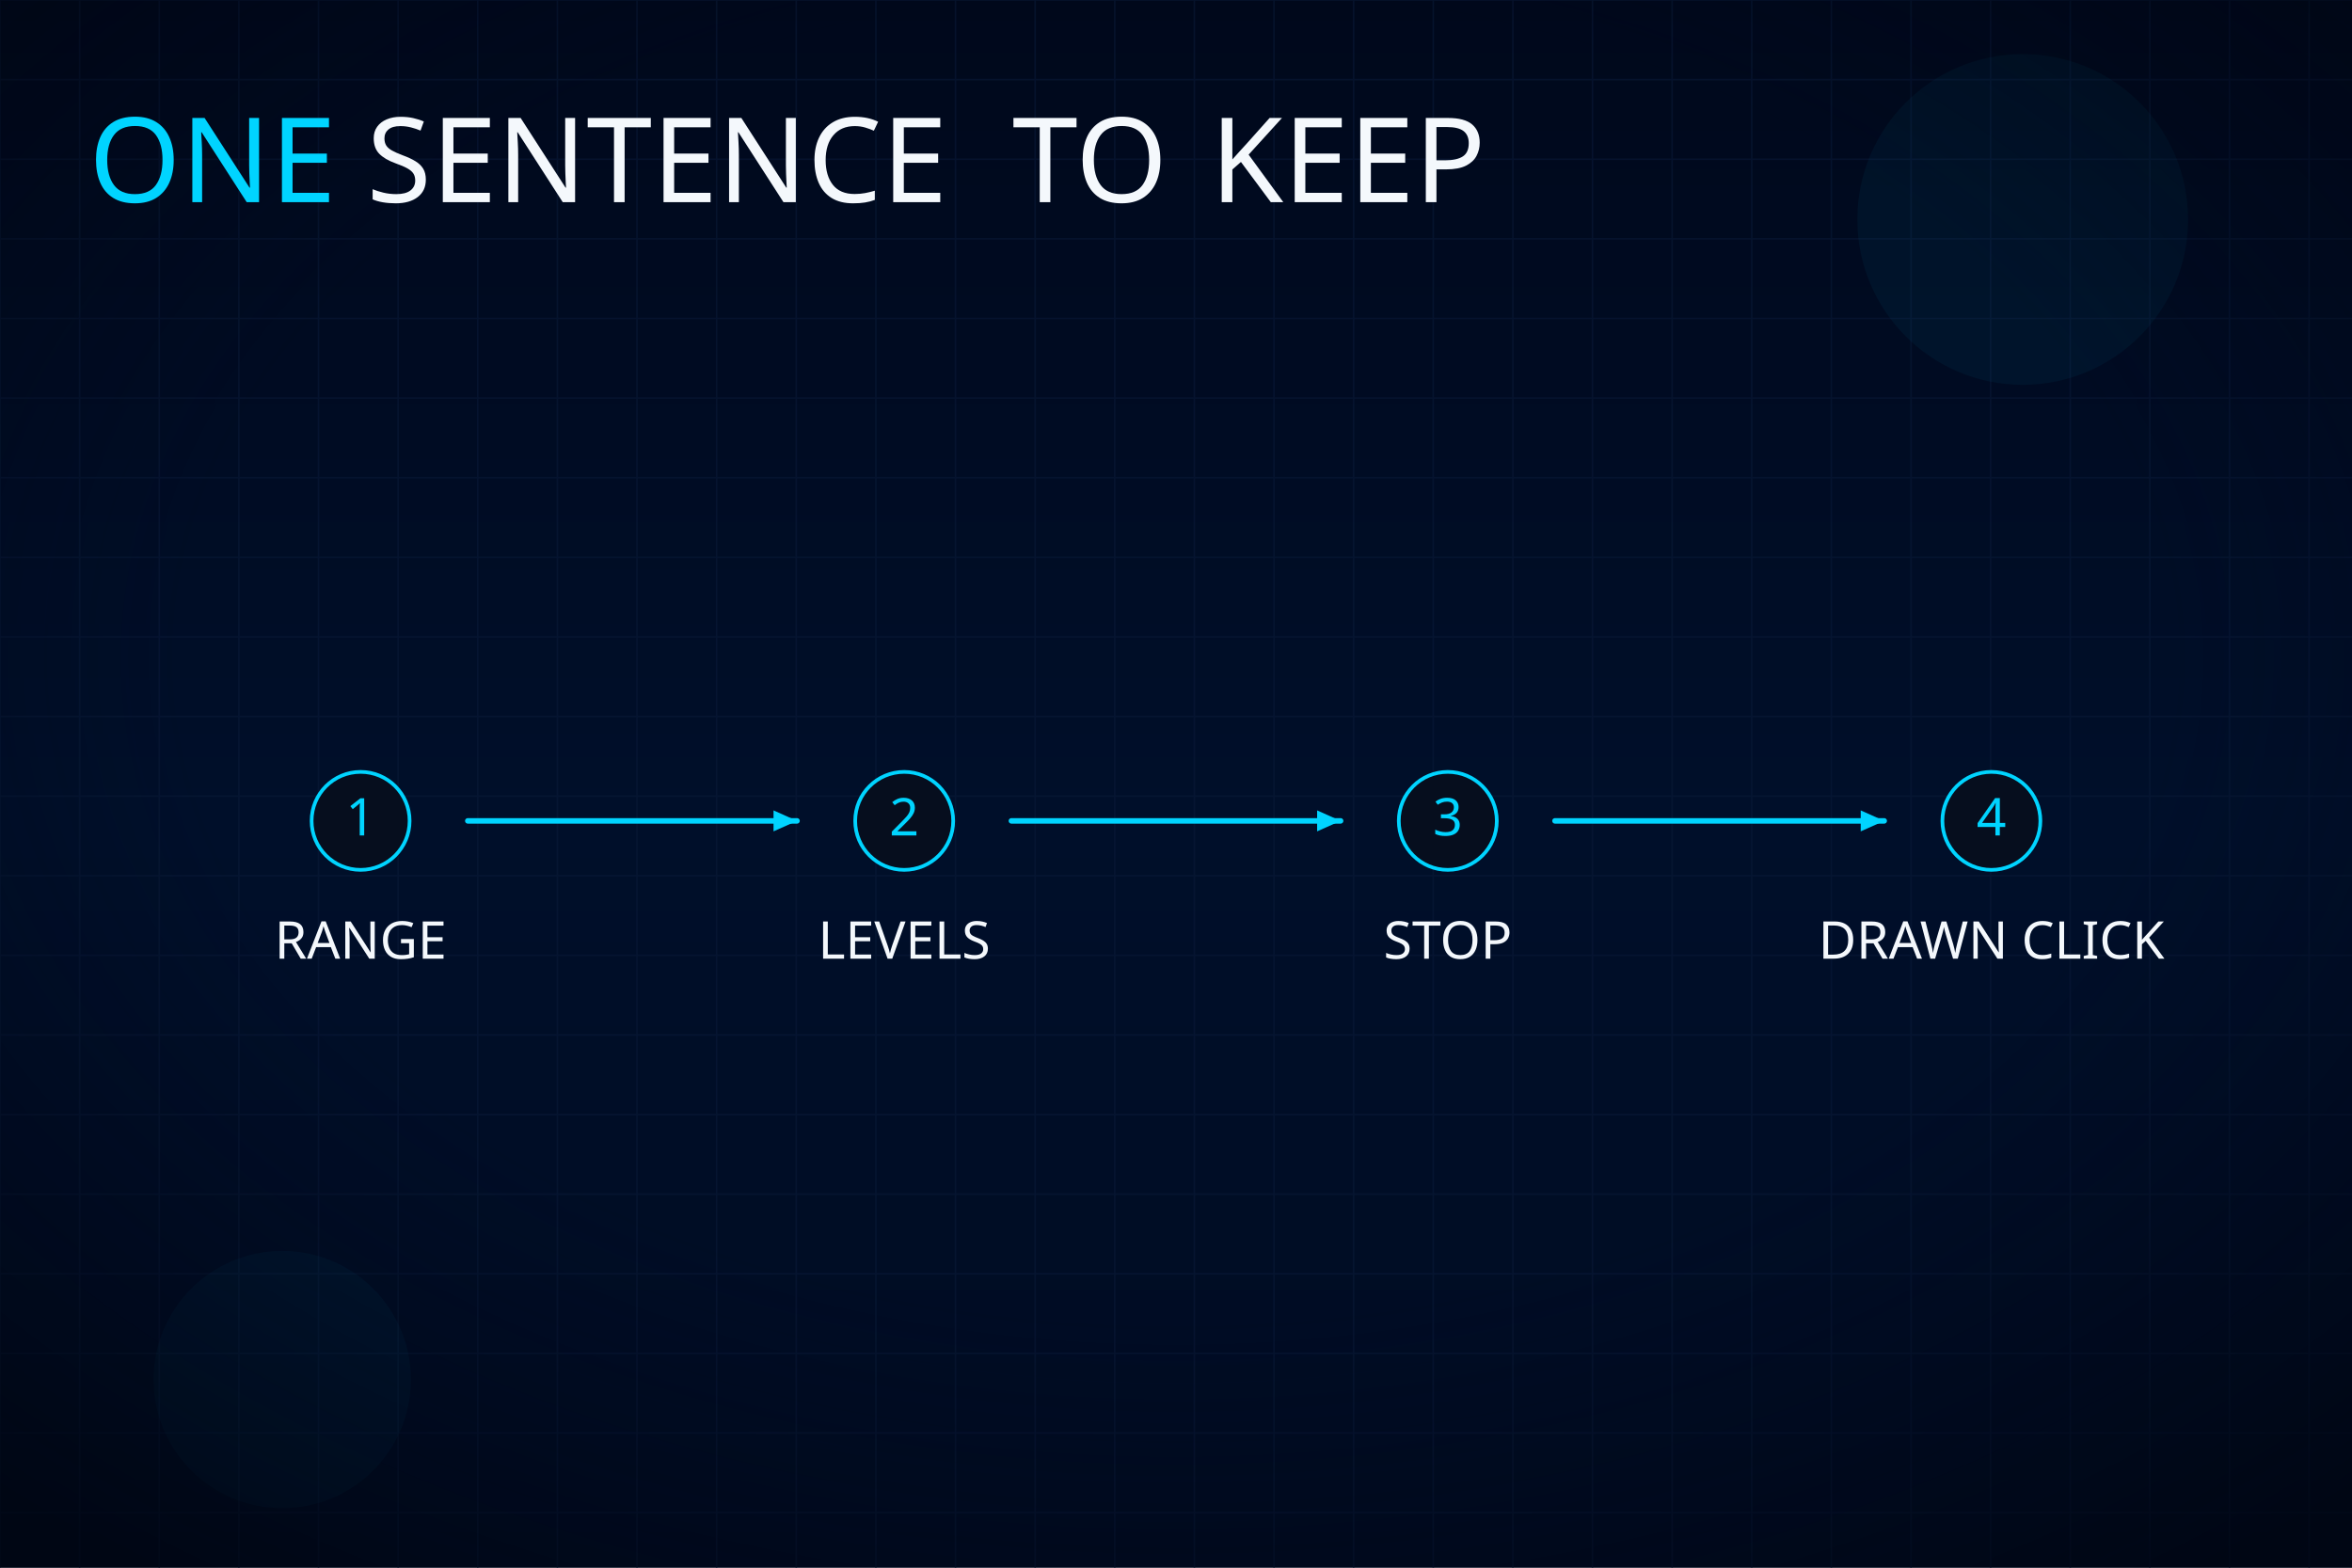
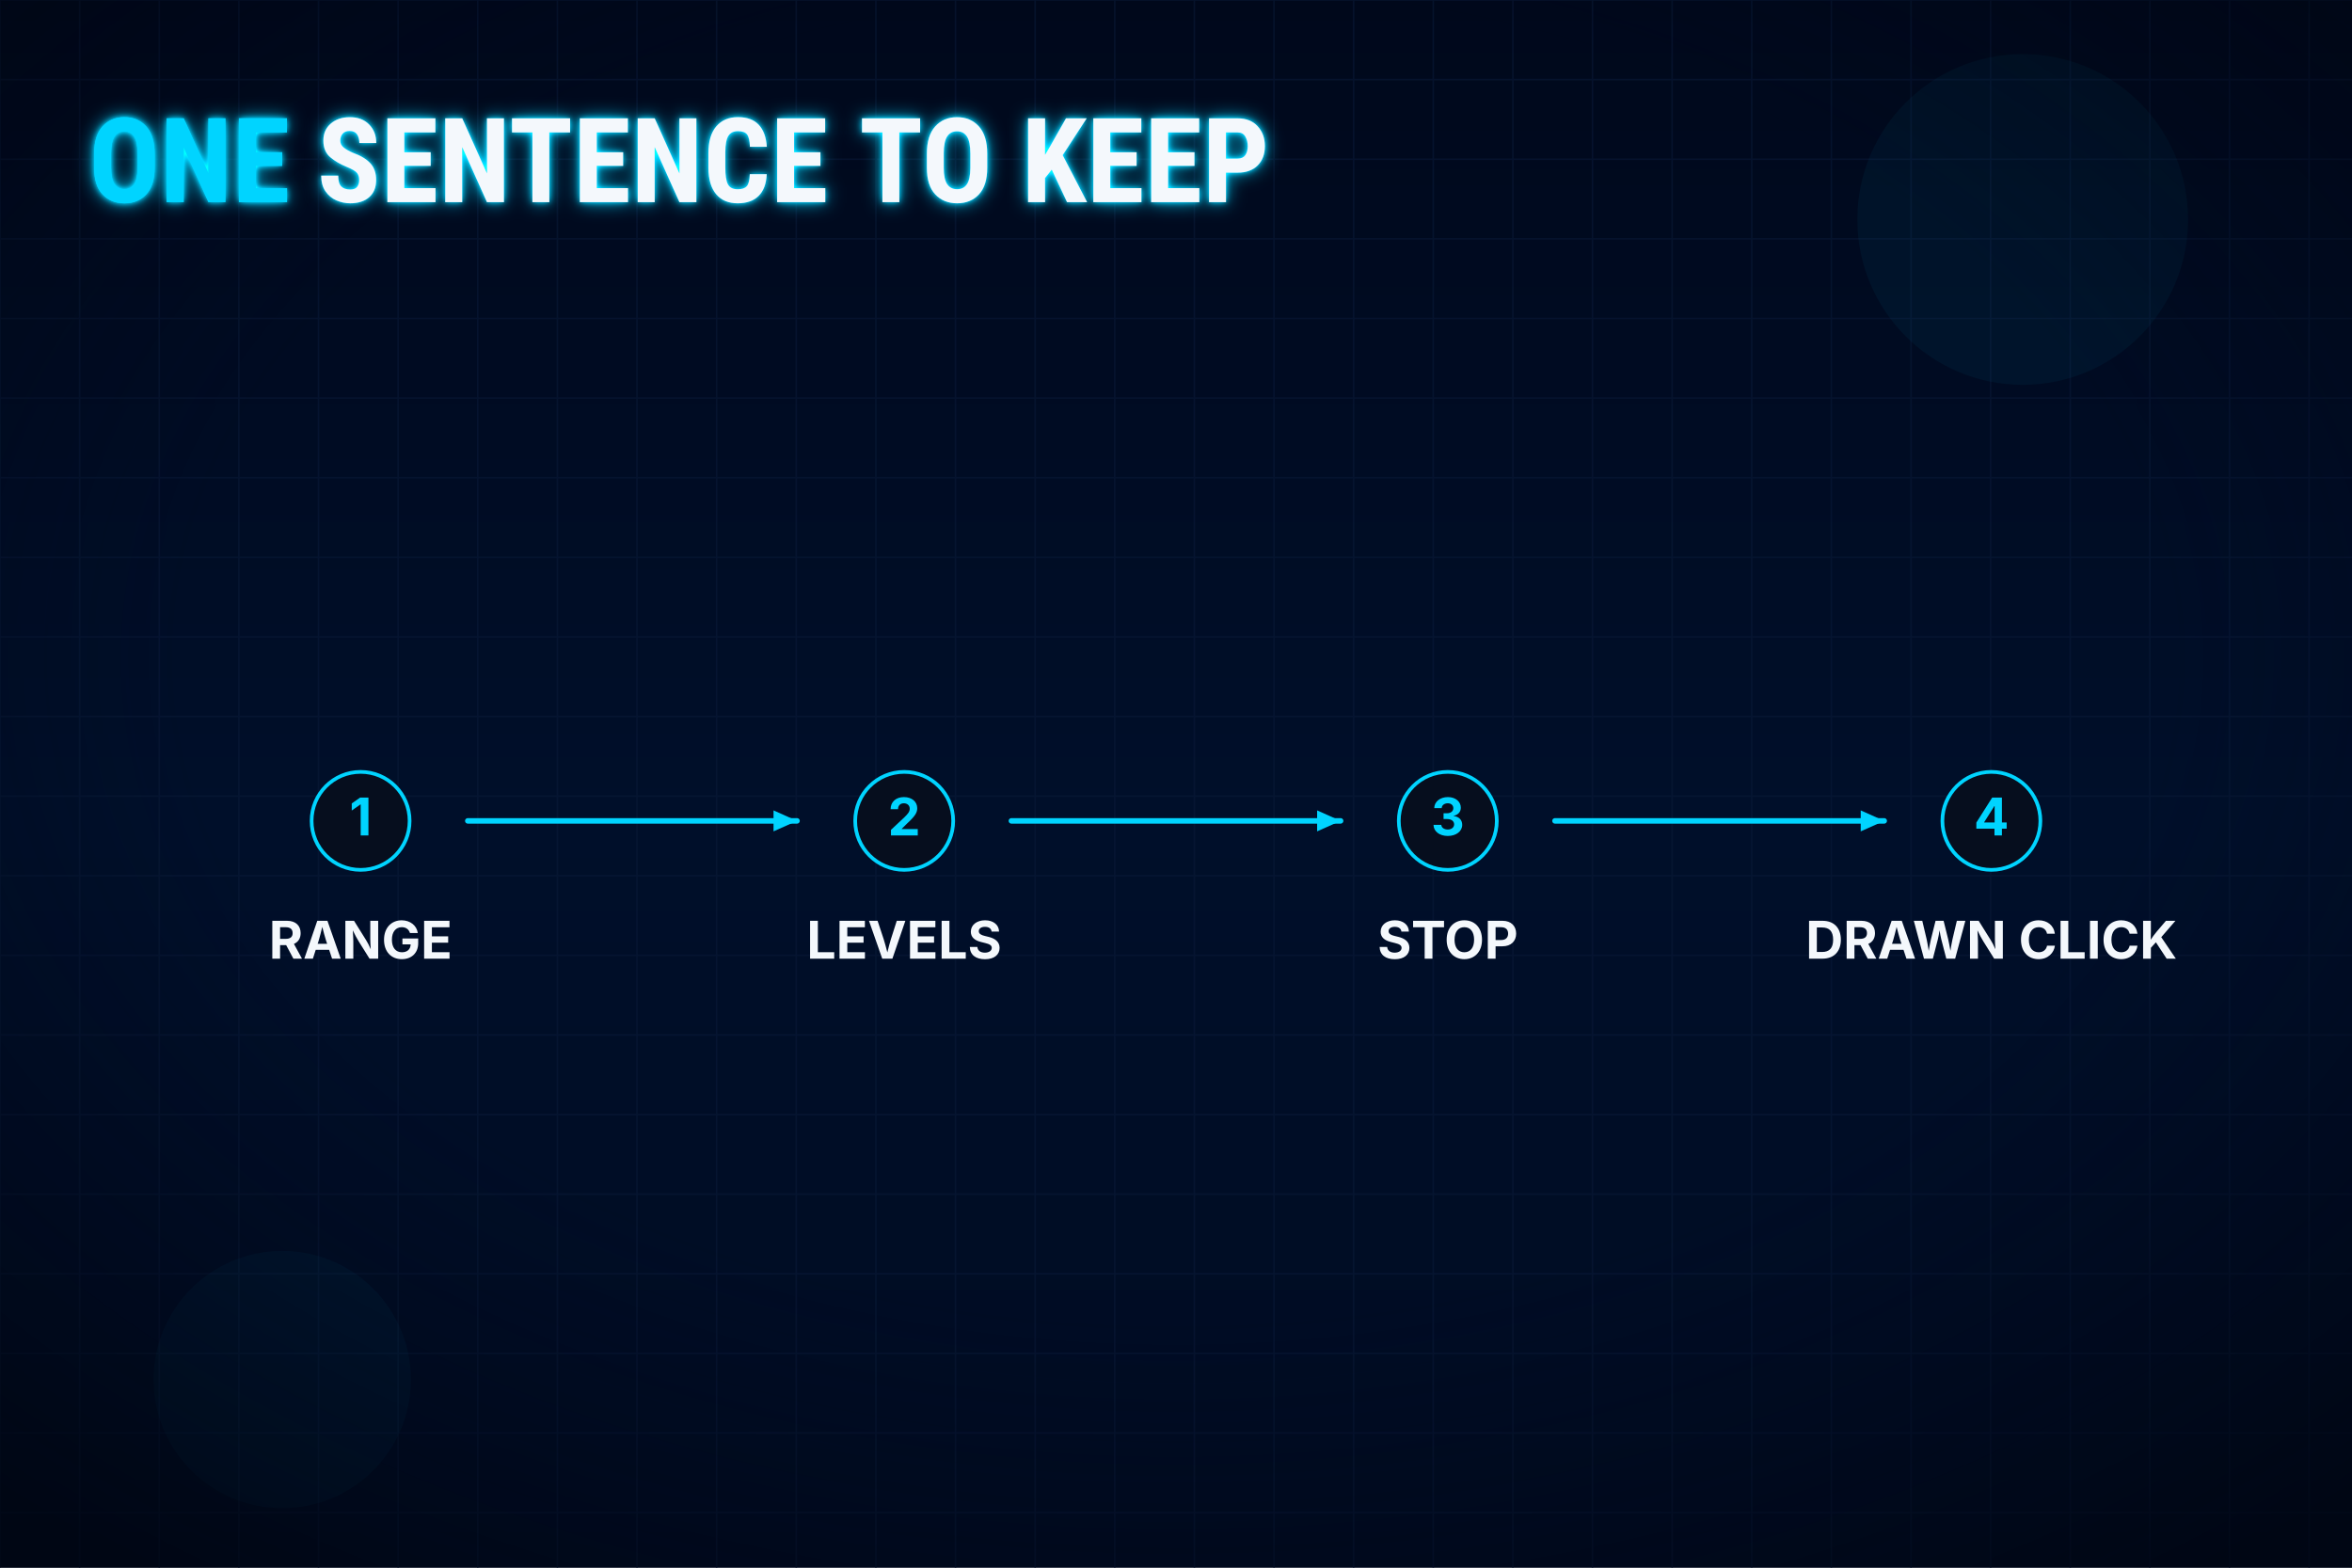
<svg xmlns="http://www.w3.org/2000/svg" width="1536" height="1024" viewBox="0 0 1536 1024">
  <defs>
    <style>
- @font-face { font-family: "Engine Regular"; src: url("../../../illustration_engine/assets/fonts/Inter-Regular.ttf") format("truetype"); font-weight: 400; font-style: normal; }
- @font-face { font-family: "Engine Semi"; src: url("../../../illustration_engine/assets/fonts/Inter-SemiBold.ttf") format("truetype"); font-weight: 400; font-style: normal; }
- @font-face { font-family: "Engine Bold"; src: url("../../../illustration_engine/assets/fonts/Inter-Bold.ttf") format("truetype"); font-weight: 400; font-style: normal; }
- @font-face { font-family: "Engine Condensed"; src: url("../../../illustration_engine/assets/fonts/RobotoCondensed-Bold.ttf") format("truetype"); font-weight: 400; font-style: normal; }
+ @font-face { font-family: "Inter"; src: url("file:///agent/repos/claude/skills/illustration-engine/illustration_engine/assets/fonts/Inter-Regular.ttf") format("truetype"); font-weight: normal; font-style: normal; }
+ @font-face { font-family: "Inter"; src: url("file:///agent/repos/claude/skills/illustration-engine/illustration_engine/assets/fonts/Inter-SemiBold.ttf") format("truetype"); font-weight: bold; font-style: normal; }
+ @font-face { font-family: "Inter"; src: url("file:///agent/repos/claude/skills/illustration-engine/illustration_engine/assets/fonts/Inter-Bold.ttf") format("truetype"); font-weight: bold; font-style: normal; }
+ @font-face { font-family: "Roboto Condensed"; src: url("file:///agent/repos/claude/skills/illustration-engine/illustration_engine/assets/fonts/RobotoCondensed-Bold.ttf") format("truetype"); font-weight: bold; font-style: normal; }
</style>
    <linearGradient id="bg1" x1="0" y1="0" x2="0" y2="1">
      <stop offset="0%" stop-color="#00081B" />
      <stop offset="52%" stop-color="#000F2A" />
      <stop offset="100%" stop-color="#000B21" />
    </linearGradient>
    <radialGradient id="vig2" cx="50%" cy="42%" r="72%">
      <stop offset="58%" stop-color="#00081B" stop-opacity="0" />
      <stop offset="100%" stop-color="#00040F" stop-opacity="0.72" />
    </radialGradient>
-     <filter id="softglow" x="-60%" y="-60%" width="220%" height="220%">
-       <feGaussianBlur stdDeviation="2.64" />
+     <filter id="bloom" x="-80%" y="-80%" width="260%" height="260%" color-interpolation-filters="sRGB">
+       <feGaussianBlur in="SourceGraphic" stdDeviation="6" result="wide" />
+       <feGaussianBlur in="SourceGraphic" stdDeviation="1.92" result="tight" />
+       <feComposite in="wide" in2="tight" operator="arithmetic" k1="0" k2="1" k3="1" k4="0" result="add" />
+       <feMerge>
+         <feMergeNode in="add" />
+         <feMergeNode in="SourceGraphic" />
+       </feMerge>
    </filter>
  </defs>
  <rect x="0" y="0" width="1536" height="1024" rx="0" ry="0" fill="url(#bg1)" fill-opacity="1" stroke="none" stroke-width="0" stroke-opacity="1" />
  <g opacity="0.55">
    <line x1="0" y1="0" x2="0" y2="1024" stroke="#0A1A38" stroke-width="1" stroke-linecap="round" stroke-opacity="1" />
    <line x1="52" y1="0" x2="52" y2="1024" stroke="#0A1A38" stroke-width="1" stroke-linecap="round" stroke-opacity="1" />
    <line x1="104" y1="0" x2="104" y2="1024" stroke="#0A1A38" stroke-width="1" stroke-linecap="round" stroke-opacity="1" />
    <line x1="156" y1="0" x2="156" y2="1024" stroke="#0A1A38" stroke-width="1" stroke-linecap="round" stroke-opacity="1" />
    <line x1="208" y1="0" x2="208" y2="1024" stroke="#0A1A38" stroke-width="1" stroke-linecap="round" stroke-opacity="1" />
    <line x1="260" y1="0" x2="260" y2="1024" stroke="#0A1A38" stroke-width="1" stroke-linecap="round" stroke-opacity="1" />
    <line x1="312" y1="0" x2="312" y2="1024" stroke="#0A1A38" stroke-width="1" stroke-linecap="round" stroke-opacity="1" />
    <line x1="364" y1="0" x2="364" y2="1024" stroke="#0A1A38" stroke-width="1" stroke-linecap="round" stroke-opacity="1" />
    <line x1="416" y1="0" x2="416" y2="1024" stroke="#0A1A38" stroke-width="1" stroke-linecap="round" stroke-opacity="1" />
    <line x1="468" y1="0" x2="468" y2="1024" stroke="#0A1A38" stroke-width="1" stroke-linecap="round" stroke-opacity="1" />
    <line x1="520" y1="0" x2="520" y2="1024" stroke="#0A1A38" stroke-width="1" stroke-linecap="round" stroke-opacity="1" />
    <line x1="572" y1="0" x2="572" y2="1024" stroke="#0A1A38" stroke-width="1" stroke-linecap="round" stroke-opacity="1" />
    <line x1="624" y1="0" x2="624" y2="1024" stroke="#0A1A38" stroke-width="1" stroke-linecap="round" stroke-opacity="1" />
    <line x1="676" y1="0" x2="676" y2="1024" stroke="#0A1A38" stroke-width="1" stroke-linecap="round" stroke-opacity="1" />
    <line x1="728" y1="0" x2="728" y2="1024" stroke="#0A1A38" stroke-width="1" stroke-linecap="round" stroke-opacity="1" />
    <line x1="780" y1="0" x2="780" y2="1024" stroke="#0A1A38" stroke-width="1" stroke-linecap="round" stroke-opacity="1" />
    <line x1="832" y1="0" x2="832" y2="1024" stroke="#0A1A38" stroke-width="1" stroke-linecap="round" stroke-opacity="1" />
    <line x1="884" y1="0" x2="884" y2="1024" stroke="#0A1A38" stroke-width="1" stroke-linecap="round" stroke-opacity="1" />
    <line x1="936" y1="0" x2="936" y2="1024" stroke="#0A1A38" stroke-width="1" stroke-linecap="round" stroke-opacity="1" />
    <line x1="988" y1="0" x2="988" y2="1024" stroke="#0A1A38" stroke-width="1" stroke-linecap="round" stroke-opacity="1" />
    <line x1="1040" y1="0" x2="1040" y2="1024" stroke="#0A1A38" stroke-width="1" stroke-linecap="round" stroke-opacity="1" />
    <line x1="1092" y1="0" x2="1092" y2="1024" stroke="#0A1A38" stroke-width="1" stroke-linecap="round" stroke-opacity="1" />
    <line x1="1144" y1="0" x2="1144" y2="1024" stroke="#0A1A38" stroke-width="1" stroke-linecap="round" stroke-opacity="1" />
    <line x1="1196" y1="0" x2="1196" y2="1024" stroke="#0A1A38" stroke-width="1" stroke-linecap="round" stroke-opacity="1" />
    <line x1="1248" y1="0" x2="1248" y2="1024" stroke="#0A1A38" stroke-width="1" stroke-linecap="round" stroke-opacity="1" />
    <line x1="1300" y1="0" x2="1300" y2="1024" stroke="#0A1A38" stroke-width="1" stroke-linecap="round" stroke-opacity="1" />
    <line x1="1352" y1="0" x2="1352" y2="1024" stroke="#0A1A38" stroke-width="1" stroke-linecap="round" stroke-opacity="1" />
    <line x1="1404" y1="0" x2="1404" y2="1024" stroke="#0A1A38" stroke-width="1" stroke-linecap="round" stroke-opacity="1" />
    <line x1="1456" y1="0" x2="1456" y2="1024" stroke="#0A1A38" stroke-width="1" stroke-linecap="round" stroke-opacity="1" />
    <line x1="1508" y1="0" x2="1508" y2="1024" stroke="#0A1A38" stroke-width="1" stroke-linecap="round" stroke-opacity="1" />
    <line x1="0" y1="0" x2="1536" y2="0" stroke="#0A1A38" stroke-width="1" stroke-linecap="round" stroke-opacity="1" />
    <line x1="0" y1="52" x2="1536" y2="52" stroke="#0A1A38" stroke-width="1" stroke-linecap="round" stroke-opacity="1" />
    <line x1="0" y1="104" x2="1536" y2="104" stroke="#0A1A38" stroke-width="1" stroke-linecap="round" stroke-opacity="1" />
    <line x1="0" y1="156" x2="1536" y2="156" stroke="#0A1A38" stroke-width="1" stroke-linecap="round" stroke-opacity="1" />
    <line x1="0" y1="208" x2="1536" y2="208" stroke="#0A1A38" stroke-width="1" stroke-linecap="round" stroke-opacity="1" />
    <line x1="0" y1="260" x2="1536" y2="260" stroke="#0A1A38" stroke-width="1" stroke-linecap="round" stroke-opacity="1" />
    <line x1="0" y1="312" x2="1536" y2="312" stroke="#0A1A38" stroke-width="1" stroke-linecap="round" stroke-opacity="1" />
    <line x1="0" y1="364" x2="1536" y2="364" stroke="#0A1A38" stroke-width="1" stroke-linecap="round" stroke-opacity="1" />
    <line x1="0" y1="416" x2="1536" y2="416" stroke="#0A1A38" stroke-width="1" stroke-linecap="round" stroke-opacity="1" />
    <line x1="0" y1="468" x2="1536" y2="468" stroke="#0A1A38" stroke-width="1" stroke-linecap="round" stroke-opacity="1" />
    <line x1="0" y1="520" x2="1536" y2="520" stroke="#0A1A38" stroke-width="1" stroke-linecap="round" stroke-opacity="1" />
    <line x1="0" y1="572" x2="1536" y2="572" stroke="#0A1A38" stroke-width="1" stroke-linecap="round" stroke-opacity="1" />
    <line x1="0" y1="624" x2="1536" y2="624" stroke="#0A1A38" stroke-width="1" stroke-linecap="round" stroke-opacity="1" />
    <line x1="0" y1="676" x2="1536" y2="676" stroke="#0A1A38" stroke-width="1" stroke-linecap="round" stroke-opacity="1" />
    <line x1="0" y1="728" x2="1536" y2="728" stroke="#0A1A38" stroke-width="1" stroke-linecap="round" stroke-opacity="1" />
    <line x1="0" y1="780" x2="1536" y2="780" stroke="#0A1A38" stroke-width="1" stroke-linecap="round" stroke-opacity="1" />
    <line x1="0" y1="832" x2="1536" y2="832" stroke="#0A1A38" stroke-width="1" stroke-linecap="round" stroke-opacity="1" />
    <line x1="0" y1="884" x2="1536" y2="884" stroke="#0A1A38" stroke-width="1" stroke-linecap="round" stroke-opacity="1" />
    <line x1="0" y1="936" x2="1536" y2="936" stroke="#0A1A38" stroke-width="1" stroke-linecap="round" stroke-opacity="1" />
    <line x1="0" y1="988" x2="1536" y2="988" stroke="#0A1A38" stroke-width="1" stroke-linecap="round" stroke-opacity="1" />
  </g>
  <circle cx="1320.96" cy="143.36" r="108" fill="#00D4FF" fill-opacity="0.045" stroke="none" stroke-width="0" />
  <circle cx="184.32" cy="901.12" r="84" fill="#00D4FF" fill-opacity="0.045" stroke="none" stroke-width="0" />
  <rect x="0" y="0" width="1536" height="1024" rx="0" ry="0" fill="url(#vig2)" fill-opacity="1" stroke="none" stroke-width="0" stroke-opacity="1" />
-   <text x="58" y="132.04" fill="#00D4FF" fill-opacity="1" font-family="Engine Condensed" font-size="77" text-anchor="start">ONE</text>
-   <text x="239.44" y="132.04" fill="#F4F8FC" fill-opacity="1" font-family="Engine Condensed" font-size="77" text-anchor="start">SENTENCE</text>
-   <text x="661.07" y="132.04" fill="#F4F8FC" fill-opacity="1" font-family="Engine Condensed" font-size="77" text-anchor="start">TO</text>
-   <text x="790.4" y="132.04" fill="#F4F8FC" fill-opacity="1" font-family="Engine Condensed" font-size="77" text-anchor="start">KEEP</text>
+   <text x="58" y="132.04" fill="#00D4FF" fill-opacity="0.85" font-family="Roboto Condensed" font-weight="bold" font-size="77" text-anchor="start" filter="url(#bloom)">ONE</text>
+   <text x="58" y="132.04" fill="#00D4FF" fill-opacity="1" font-family="Roboto Condensed" font-weight="bold" font-size="77" text-anchor="start">ONE</text>
+   <text x="207" y="132.04" fill="#00D4FF" fill-opacity="0.85" font-family="Roboto Condensed" font-weight="bold" font-size="77" text-anchor="start" filter="url(#bloom)">SENTENCE</text>
+   <text x="207" y="132.04" fill="#F4F8FC" fill-opacity="1" font-family="Roboto Condensed" font-weight="bold" font-size="77" text-anchor="start">SENTENCE</text>
+   <text x="561" y="132.04" fill="#00D4FF" fill-opacity="0.85" font-family="Roboto Condensed" font-weight="bold" font-size="77" text-anchor="start" filter="url(#bloom)">TO</text>
+   <text x="561" y="132.04" fill="#F4F8FC" fill-opacity="1" font-family="Roboto Condensed" font-weight="bold" font-size="77" text-anchor="start">TO</text>
+   <text x="667" y="132.04" fill="#00D4FF" fill-opacity="0.85" font-family="Roboto Condensed" font-weight="bold" font-size="77" text-anchor="start" filter="url(#bloom)">KEEP</text>
+   <text x="667" y="132.04" fill="#F4F8FC" fill-opacity="1" font-family="Roboto Condensed" font-weight="bold" font-size="77" text-anchor="start">KEEP</text>
  <circle cx="235.5" cy="536.19" r="32" fill="#060E1E" fill-opacity="1" stroke="#00D4FF" stroke-width="2.4" />
-   <text x="235.5" y="545.71" fill="#00D4FF" fill-opacity="1" font-family="Engine Bold" font-size="34" text-anchor="middle">1</text>
-   <text x="235.5" y="626.19" fill="#F4F8FC" fill-opacity="1" font-family="Engine Bold" font-size="34" text-anchor="middle">RANGE</text>
-   <line x1="305.5" y1="536.19" x2="520.5" y2="536.19" stroke="#00D4FF" stroke-width="10.08" stroke-linecap="round" stroke-opacity="0.95" filter="url(#softglow)" />
+   <text x="235.5" y="545.71" fill="#00D4FF" fill-opacity="1" font-family="Inter" font-weight="bold" font-size="34" text-anchor="middle">1</text>
+   <text x="235.5" y="626.19" fill="#F4F8FC" fill-opacity="1" font-family="Inter" font-weight="bold" font-size="34" text-anchor="middle">RANGE</text>
+   <line x1="305.5" y1="536.19" x2="520.5" y2="536.19" stroke="#00D4FF" stroke-width="12.24" stroke-linecap="round" stroke-opacity="0.95" filter="url(#bloom)" />
  <line x1="305.5" y1="536.19" x2="520.5" y2="536.19" stroke="#00D4FF" stroke-width="3.6" stroke-linecap="round" stroke-opacity="1" />
  <polygon points="520.5,536.19 505.16,543.04 505.16,529.34" fill="#00D4FF" fill-opacity="1" stroke="none" stroke-width="0" stroke-linejoin="round" />
  <circle cx="590.5" cy="536.19" r="32" fill="#060E1E" fill-opacity="1" stroke="#00D4FF" stroke-width="2.4" />
-   <text x="590.5" y="545.71" fill="#00D4FF" fill-opacity="1" font-family="Engine Bold" font-size="34" text-anchor="middle">2</text>
-   <text x="590.5" y="626.19" fill="#F4F8FC" fill-opacity="1" font-family="Engine Bold" font-size="34" text-anchor="middle">LEVELS</text>
-   <line x1="660.5" y1="536.19" x2="875.5" y2="536.19" stroke="#00D4FF" stroke-width="10.08" stroke-linecap="round" stroke-opacity="0.95" filter="url(#softglow)" />
+   <text x="590.5" y="545.71" fill="#00D4FF" fill-opacity="1" font-family="Inter" font-weight="bold" font-size="34" text-anchor="middle">2</text>
+   <text x="590.5" y="626.19" fill="#F4F8FC" fill-opacity="1" font-family="Inter" font-weight="bold" font-size="34" text-anchor="middle">LEVELS</text>
+   <line x1="660.5" y1="536.19" x2="875.5" y2="536.19" stroke="#00D4FF" stroke-width="12.24" stroke-linecap="round" stroke-opacity="0.95" filter="url(#bloom)" />
  <line x1="660.5" y1="536.19" x2="875.5" y2="536.19" stroke="#00D4FF" stroke-width="3.6" stroke-linecap="round" stroke-opacity="1" />
  <polygon points="875.5,536.19 860.16,543.04 860.16,529.34" fill="#00D4FF" fill-opacity="1" stroke="none" stroke-width="0" stroke-linejoin="round" />
  <circle cx="945.5" cy="536.19" r="32" fill="#060E1E" fill-opacity="1" stroke="#00D4FF" stroke-width="2.4" />
-   <text x="945.5" y="545.71" fill="#00D4FF" fill-opacity="1" font-family="Engine Bold" font-size="34" text-anchor="middle">3</text>
-   <text x="945.5" y="626.19" fill="#F4F8FC" fill-opacity="1" font-family="Engine Bold" font-size="34" text-anchor="middle">STOP</text>
-   <line x1="1015.5" y1="536.19" x2="1230.5" y2="536.19" stroke="#00D4FF" stroke-width="10.08" stroke-linecap="round" stroke-opacity="0.95" filter="url(#softglow)" />
+   <text x="945.5" y="545.71" fill="#00D4FF" fill-opacity="1" font-family="Inter" font-weight="bold" font-size="34" text-anchor="middle">3</text>
+   <text x="945.5" y="626.19" fill="#F4F8FC" fill-opacity="1" font-family="Inter" font-weight="bold" font-size="34" text-anchor="middle">STOP</text>
+   <line x1="1015.5" y1="536.19" x2="1230.5" y2="536.19" stroke="#00D4FF" stroke-width="12.24" stroke-linecap="round" stroke-opacity="0.95" filter="url(#bloom)" />
  <line x1="1015.5" y1="536.19" x2="1230.5" y2="536.19" stroke="#00D4FF" stroke-width="3.6" stroke-linecap="round" stroke-opacity="1" />
  <polygon points="1230.5,536.19 1215.16,543.04 1215.16,529.34" fill="#00D4FF" fill-opacity="1" stroke="none" stroke-width="0" stroke-linejoin="round" />
  <circle cx="1300.5" cy="536.19" r="32" fill="#060E1E" fill-opacity="1" stroke="#00D4FF" stroke-width="2.4" />
-   <text x="1300.5" y="545.71" fill="#00D4FF" fill-opacity="1" font-family="Engine Bold" font-size="34" text-anchor="middle">4</text>
-   <text x="1300.5" y="626.19" fill="#F4F8FC" fill-opacity="1" font-family="Engine Bold" font-size="34" text-anchor="middle">DRAWN CLICK</text>
+   <text x="1300.5" y="545.71" fill="#00D4FF" fill-opacity="1" font-family="Inter" font-weight="bold" font-size="34" text-anchor="middle">4</text>
+   <text x="1300.5" y="626.19" fill="#F4F8FC" fill-opacity="1" font-family="Inter" font-weight="bold" font-size="34" text-anchor="middle">DRAWN CLICK</text>
</svg>
